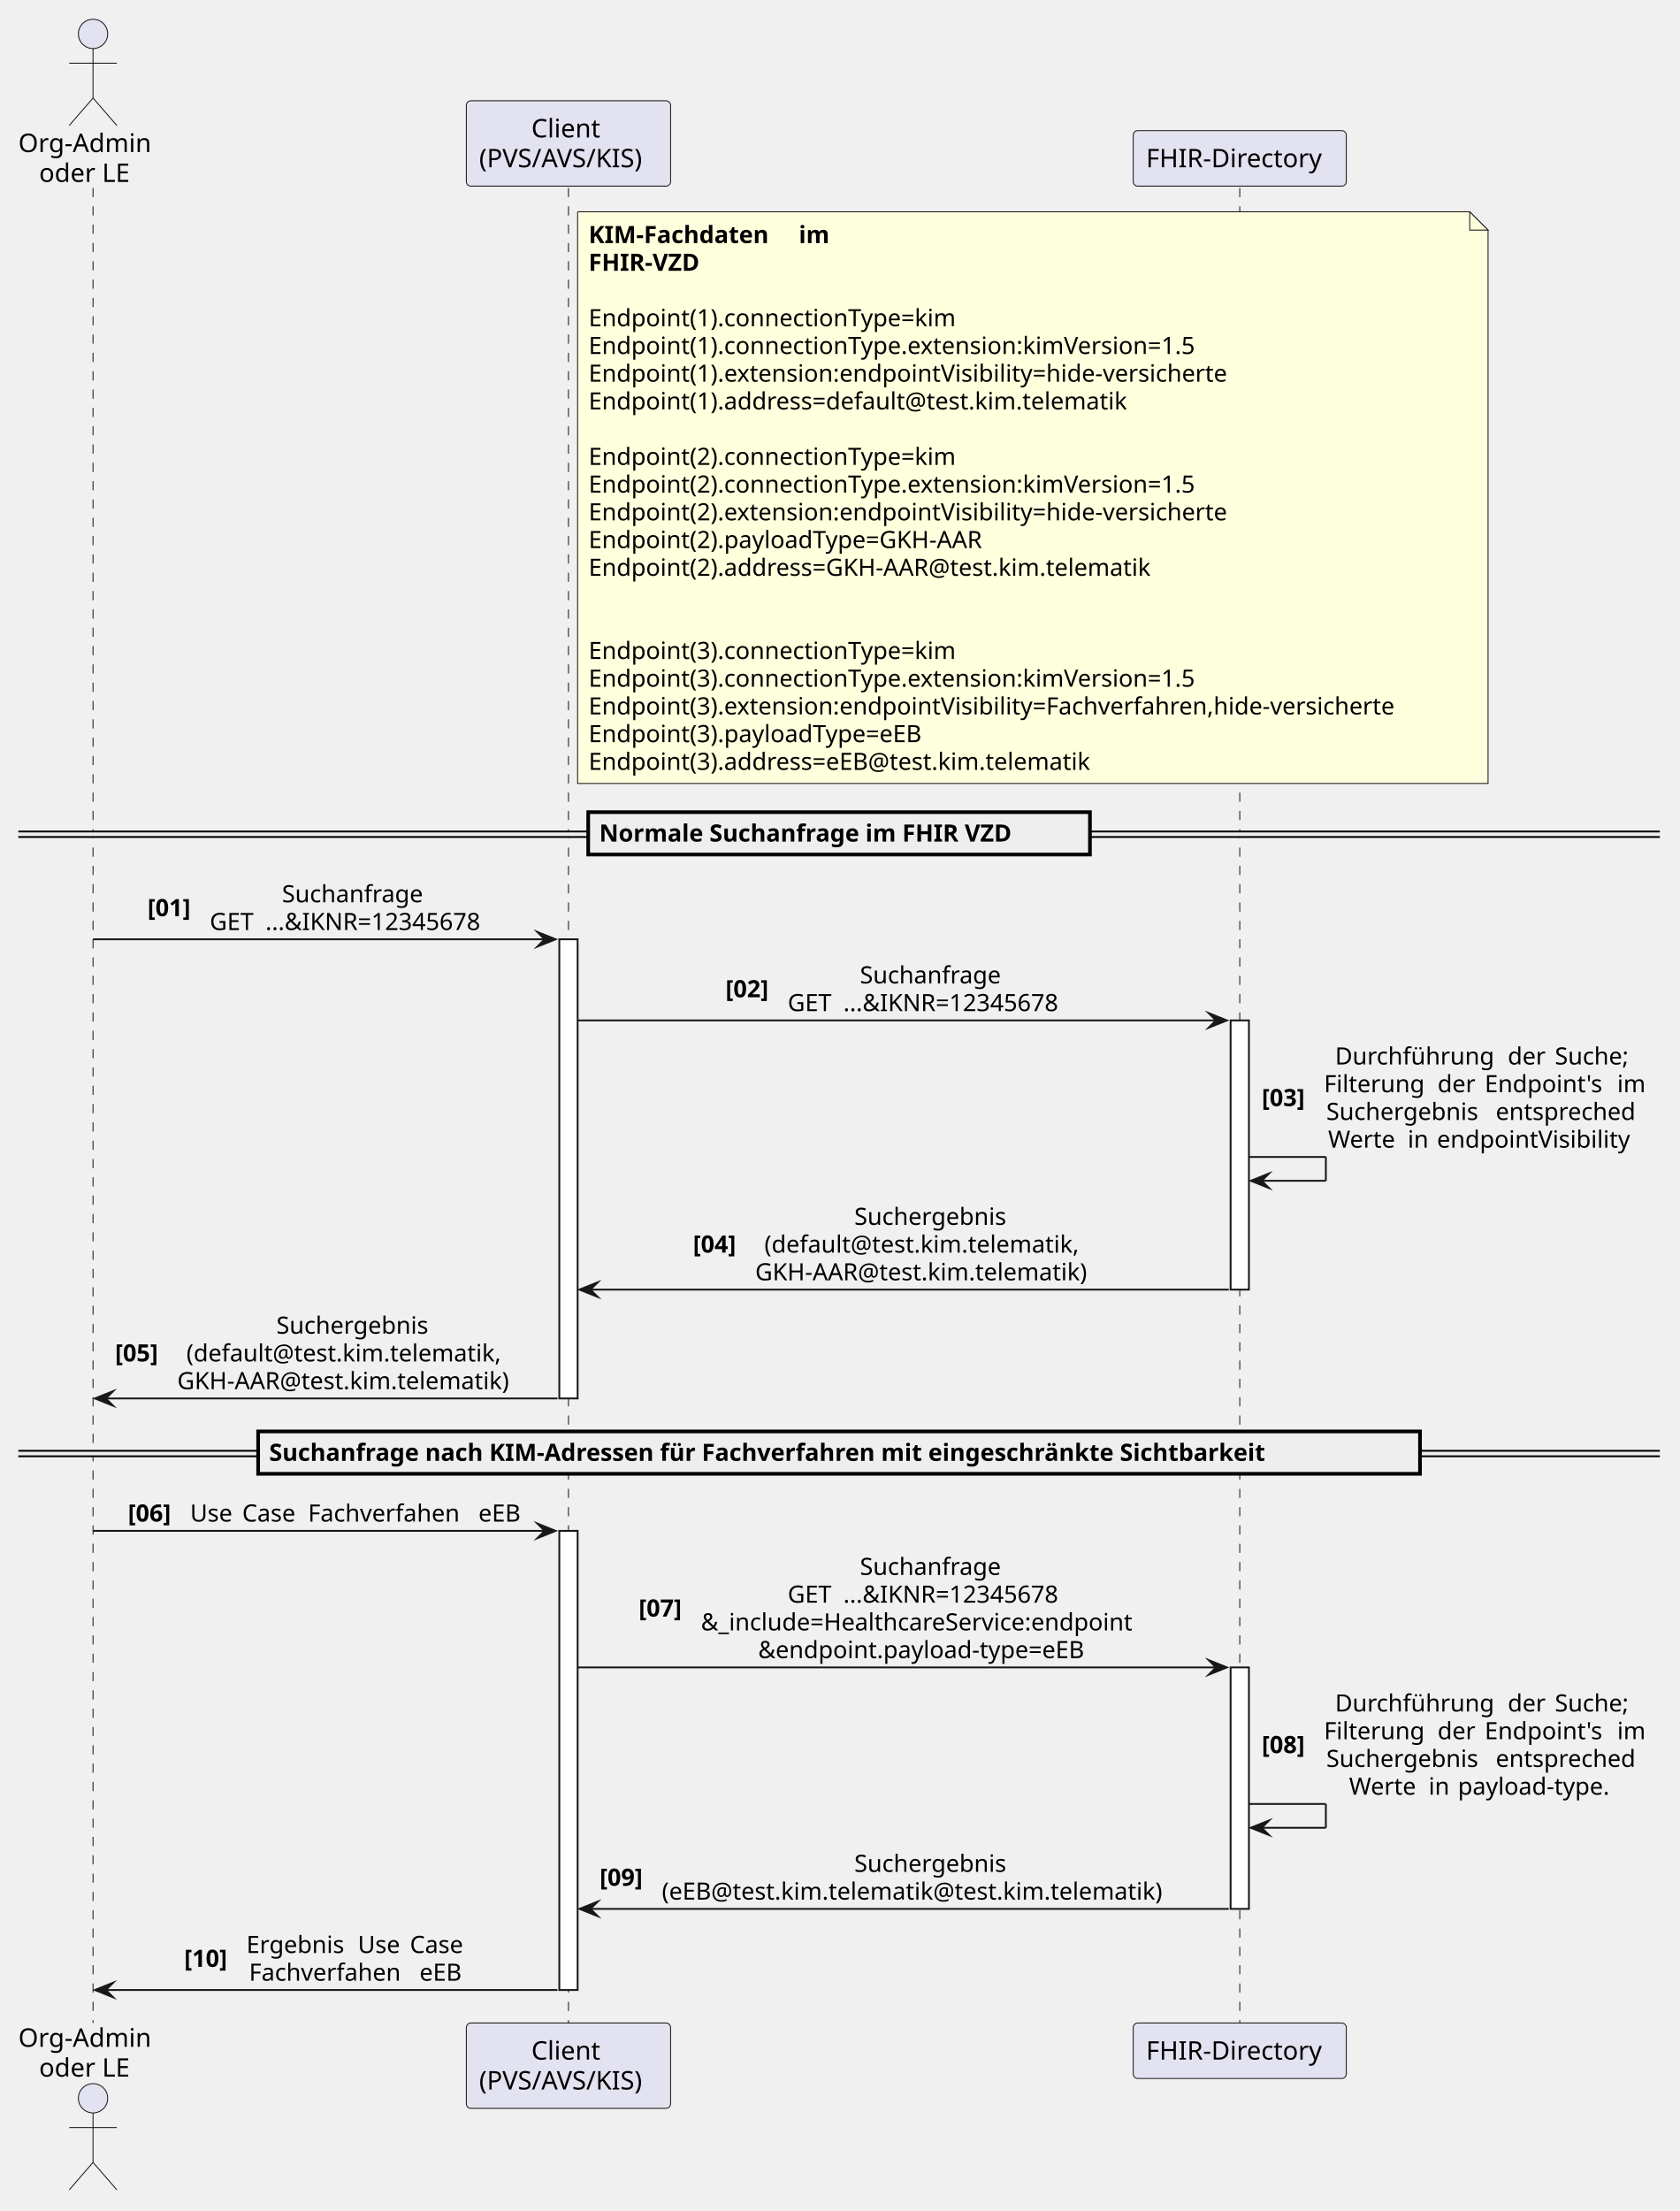
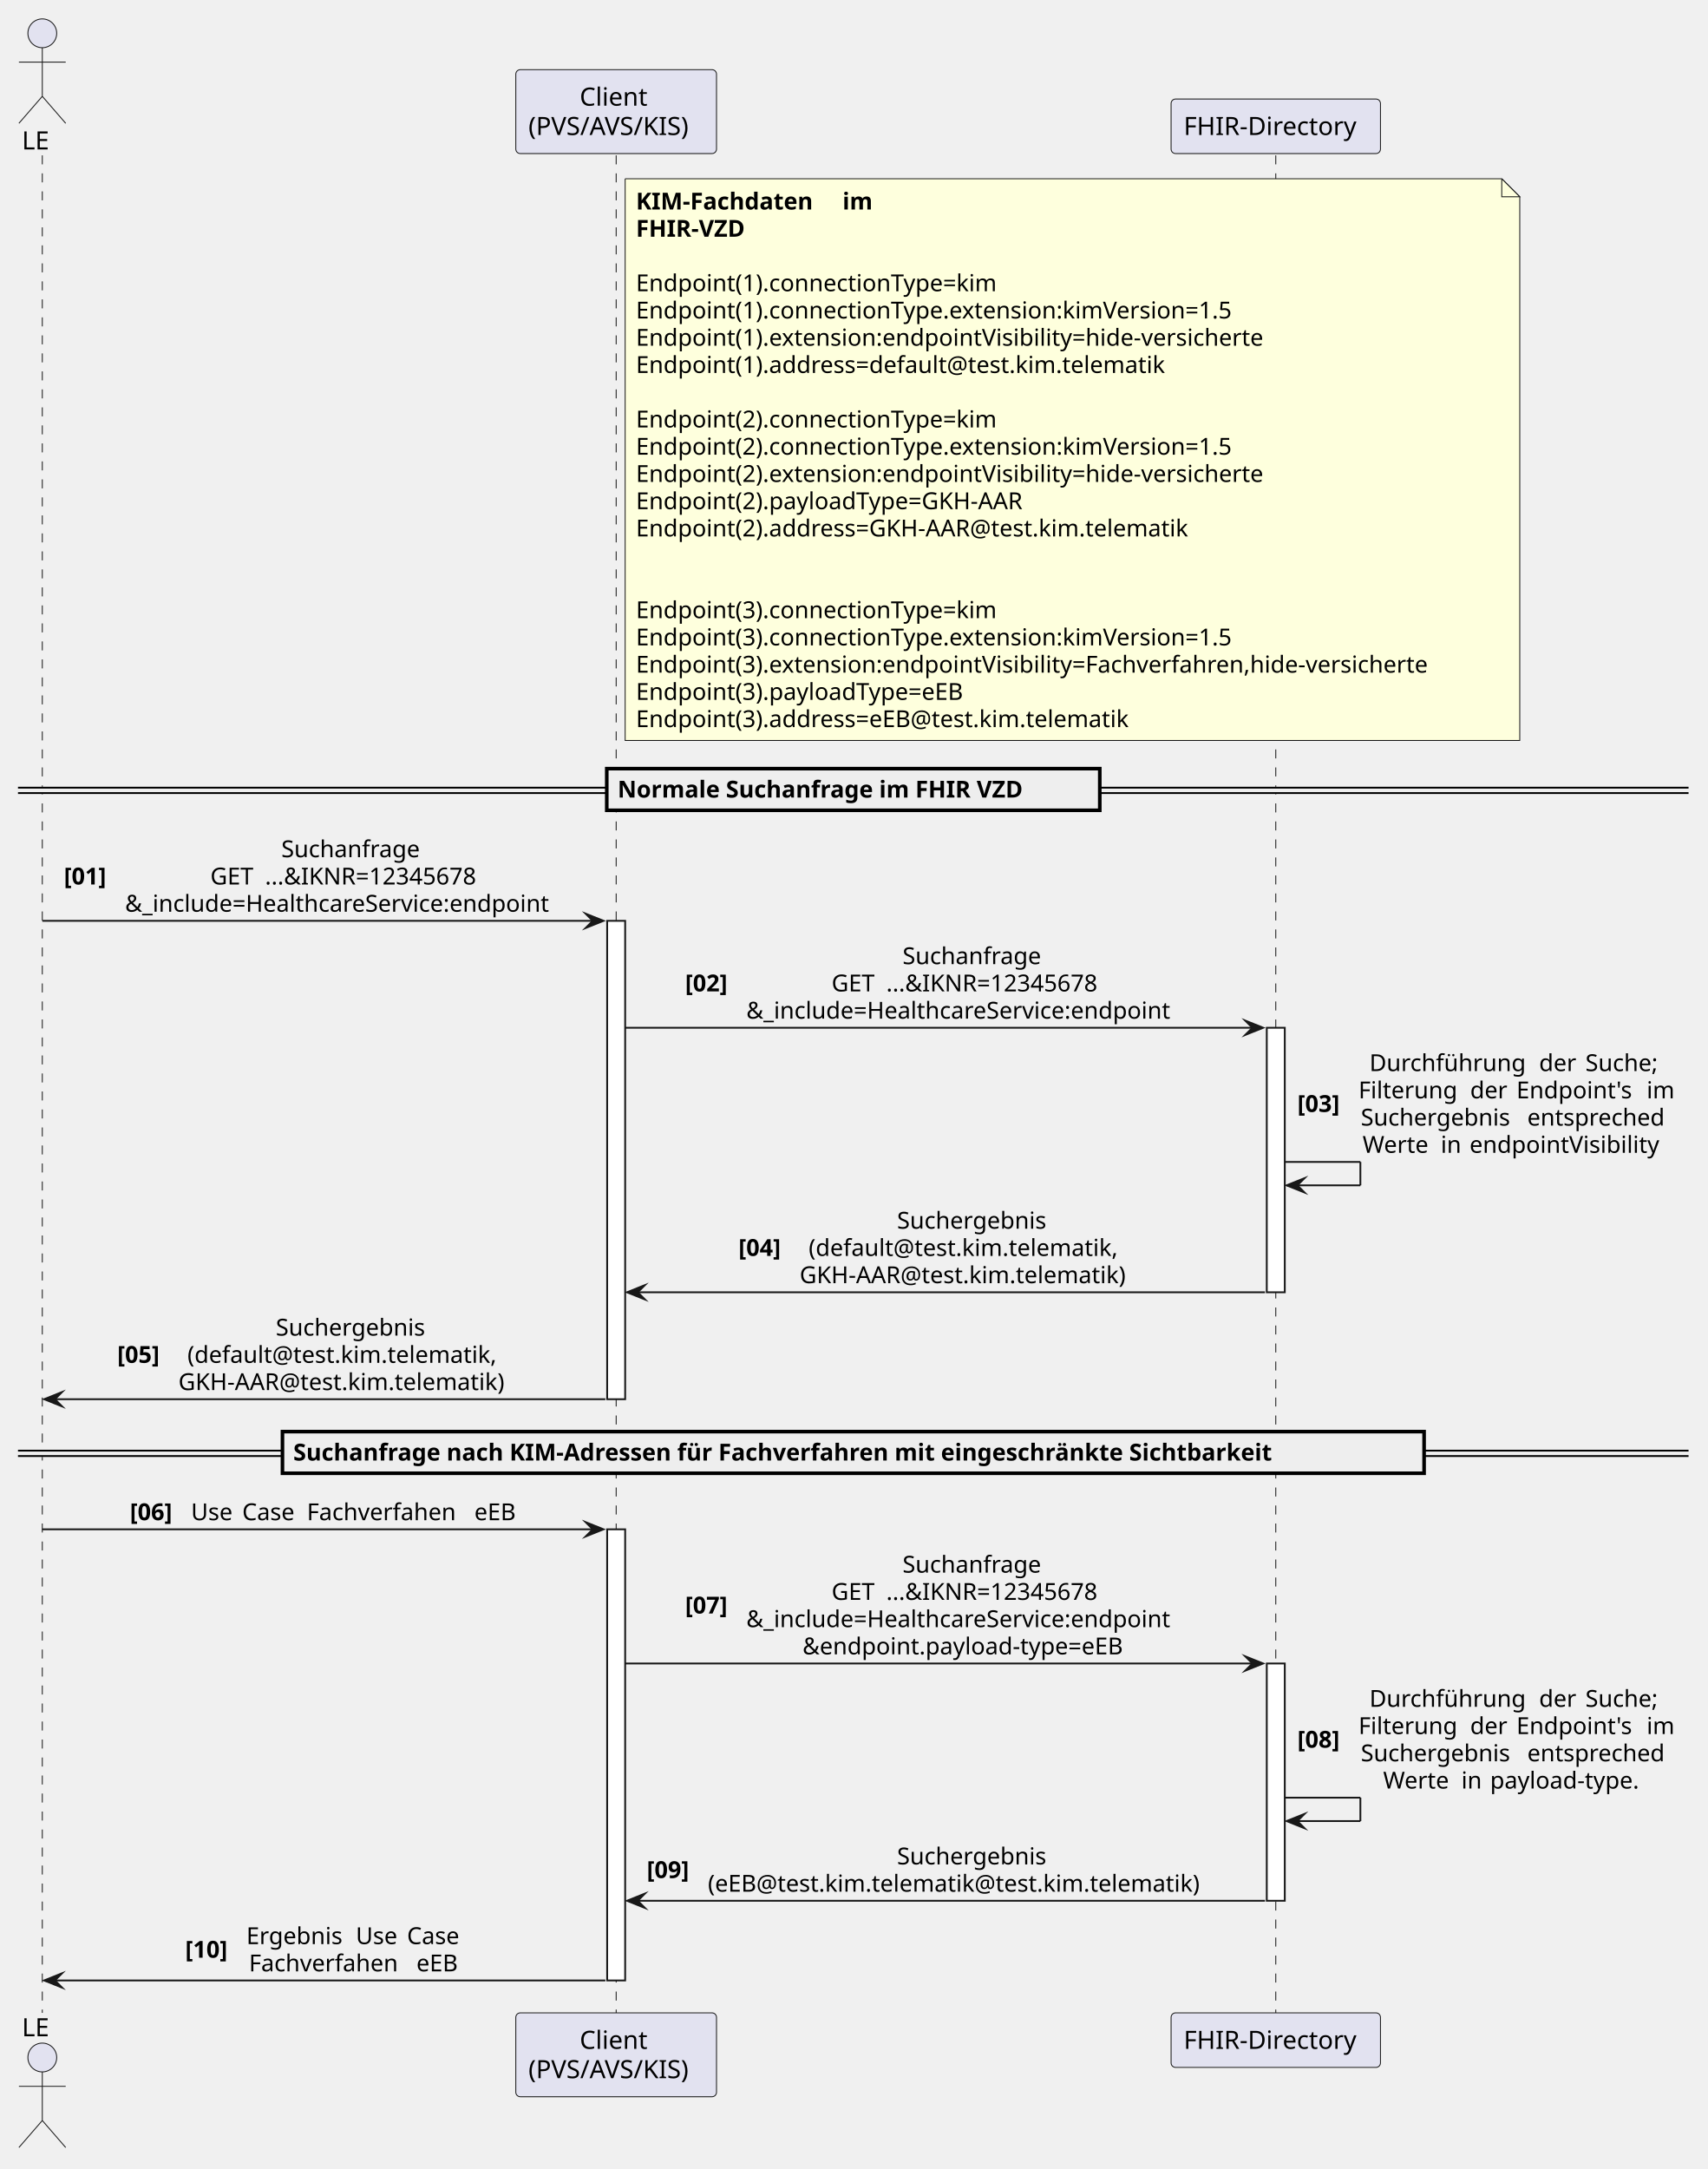
- <svg xmlns="http://www.w3.org/2000/svg" version="1.1" data-diagram-type="SEQUENCE" style="width:955px;height:1257px;background:#FFFFFF;" width="955.208px" height="1257.292px" viewBox="0 0 955 1257" zoomAndPan="magnify" preserveAspectRatio="none" contentStyleType="text/css">
+ <svg xmlns="http://www.w3.org/2000/svg" version="1.1" data-diagram-type="SEQUENCE" style="width:988px;height:1255px;background:#FFFFFF;" width="988.542px" height="1255.208px" viewBox="0 0 988 1255" zoomAndPan="magnify" preserveAspectRatio="none" contentStyleType="text/css">
  <defs />
  <g font-family="sans-serif" lengthAdjust="spacing">
    <g>
-       <rect x="49.259" y="106.868" width="8.333" height="1043.237" fill="#000" fill-opacity="0" />
-       <line x1="52.905" y1="106.868" x2="52.905" y2="1150.106" style="stroke:#181818;stroke-width:0.521;stroke-dasharray:5.208,5.208;" />
+       <rect x="20.833" y="89.893" width="8.333" height="1074.764" fill="#000" fill-opacity="0" />
+       <line x1="24.479" y1="89.893" x2="24.479" y2="1164.657" style="stroke:#181818;stroke-width:0.521;stroke-dasharray:5.208,5.208;" />
    </g>
    <g>
-       <rect x="319.609" y="106.868" width="8.333" height="1043.237" fill="#000" fill-opacity="0" />
-       <line x1="323.254" y1="106.868" x2="323.254" y2="1150.106" style="stroke:#181818;stroke-width:0.521;stroke-dasharray:5.208,5.208;" />
+       <rect x="352.933" y="89.893" width="8.333" height="1074.764" fill="#000" fill-opacity="0" />
+       <line x1="356.579" y1="89.893" x2="356.579" y2="1164.657" style="stroke:#181818;stroke-width:0.521;stroke-dasharray:5.208,5.208;" />
    </g>
    <g>
-       <rect x="318.046" y="534.009" width="10.417" height="261.035" fill="#FFF" style="stroke:#181818;stroke-width:1.042;" />
+       <rect x="351.371" y="532.796" width="10.417" height="276.799" fill="#FFF" style="stroke:#181818;stroke-width:1.042;" />
    </g>
    <g>
-       <rect x="318.046" y="870.321" width="10.417" height="261.035" fill="#FFF" style="stroke:#181818;stroke-width:1.042;" />
+       <rect x="351.371" y="884.871" width="10.417" height="261.035" fill="#FFF" style="stroke:#181818;stroke-width:1.042;" />
    </g>
    <g>
-       <rect x="701.337" y="106.868" width="8.333" height="1043.237" fill="#000" fill-opacity="0" />
-       <line x1="704.983" y1="106.868" x2="704.983" y2="1150.106" style="stroke:#181818;stroke-width:0.521;stroke-dasharray:5.208,5.208;" />
+       <rect x="734.662" y="89.893" width="8.333" height="1074.764" fill="#000" fill-opacity="0" />
+       <line x1="738.308" y1="89.893" x2="738.308" y2="1164.657" style="stroke:#181818;stroke-width:0.521;stroke-dasharray:5.208,5.208;" />
    </g>
    <g>
-       <rect x="699.775" y="580.119" width="10.417" height="153.052" fill="#FFF" style="stroke:#181818;stroke-width:1.042;" />
+       <rect x="733.099" y="594.67" width="10.417" height="153.052" fill="#FFF" style="stroke:#181818;stroke-width:1.042;" />
    </g>
    <g>
-       <rect x="699.775" y="947.957" width="10.417" height="137.288" fill="#FFF" style="stroke:#181818;stroke-width:1.042;" />
+       <rect x="733.099" y="962.508" width="10.417" height="137.288" fill="#FFF" style="stroke:#181818;stroke-width:1.042;" />
    </g>
-     <text x="10.417" y="86.453" fill="#000" font-size="14.583" textLength="78.727">Org-Admin</text>
-     <text x="22.219" y="103.429" fill="#000" font-size="14.583" textLength="55.122">oder LE</text>
-     <ellipse cx="52.905" cy="19.271" rx="8.333" ry="8.333" fill="#E2E2F0" style="stroke:#181818;stroke-width:0.521;" />
-     <path d="M52.905,27.604 L52.905,55.729 M39.364,35.938 L66.447,35.938 M52.905,55.729 L39.364,71.354 M52.905,55.729 L66.447,71.354" style="stroke:#181818;stroke-width:0.521;" fill="none" />
-     <rect x="265.181" y="57.292" width="116.147" height="48.535" fill="#E2E2F0" style="stroke:#181818;stroke-width:0.521;" rx="2.604" ry="2.604" />
-     <text x="302.145" y="78.12" fill="#000" font-size="14.583" textLength="42.219">Client</text>
-     <text x="272.473" y="95.096" fill="#000" font-size="14.583" textLength="101.564">(PVS/AVS/KIS)</text>
-     <rect x="644.4" y="74.268" width="121.167" height="31.559" fill="#E2E2F0" style="stroke:#181818;stroke-width:0.521;" rx="2.604" ry="2.604" />
-     <text x="651.691" y="95.096" fill="#000" font-size="14.583" textLength="106.584">FHIR-Directory</text>
-     <text x="10.417" y="1163.642" fill="#000" font-size="14.583" textLength="78.727">Org-Admin</text>
-     <text x="22.219" y="1180.618" fill="#000" font-size="14.583" textLength="55.122">oder LE</text>
-     <ellipse cx="52.905" cy="1192.912" rx="8.333" ry="8.333" fill="#E2E2F0" style="stroke:#181818;stroke-width:0.521;" />
-     <path d="M52.905,1201.245 L52.905,1229.37 M39.364,1209.578 L66.447,1209.578 M52.905,1229.37 L39.364,1244.995 M52.905,1229.37 L66.447,1244.995" style="stroke:#181818;stroke-width:0.521;" fill="none" />
-     <rect x="265.181" y="1150.106" width="116.147" height="48.535" fill="#E2E2F0" style="stroke:#181818;stroke-width:0.521;" rx="2.604" ry="2.604" />
-     <text x="302.145" y="1170.934" fill="#000" font-size="14.583" textLength="42.219">Client</text>
-     <text x="272.473" y="1187.91" fill="#000" font-size="14.583" textLength="101.564">(PVS/AVS/KIS)</text>
-     <rect x="644.4" y="1150.106" width="121.167" height="31.559" fill="#E2E2F0" style="stroke:#181818;stroke-width:0.521;" rx="2.604" ry="2.604" />
-     <text x="651.691" y="1170.934" fill="#000" font-size="14.583" textLength="106.584">FHIR-Directory</text>
-     <path d="M328.463,120.41 L328.463,445.41 L846.171,445.41 L846.171,130.827 L835.754,120.41 L328.463,120.41" style="stroke:#181818;stroke-width:0.521;" fill="#FEFFDD" />
-     <path d="M835.754,120.41 L835.754,130.827 L846.171,130.827 L835.754,120.41" style="stroke:#181818;stroke-width:0.521;" fill="#FEFFDD" />
-     <text x="334.713" y="138.188" fill="#000" font-size="13.542" textLength="114.813" font-weight="700">KIM-Fachdaten</text>
-     <text x="449.526" y="138.188" fill="#000" font-size="13.542" font-weight="700"> </text>
-     <text x="454.24" y="138.188" fill="#000" font-size="13.542" textLength="18.752" font-weight="700">im</text>
-     <text x="334.713" y="153.952" fill="#000" font-size="13.542" textLength="73.21" font-weight="700">FHIR-VZD</text>
-     <text x="334.713" y="169.715" fill="#000" font-size="13.542"> </text>
-     <text x="334.713" y="185.478" fill="#000" font-size="13.542" textLength="227.722">Endpoint(1).connectionType=kim</text>
-     <text x="334.713" y="201.242" fill="#000" font-size="13.542" textLength="375.226">Endpoint(1).connectionType.extension:kimVersion=1.5</text>
-     <text x="334.713" y="217.005" fill="#000" font-size="13.542" textLength="393.469">Endpoint(1).extension:endpointVisibility=hide-versicherte</text>
-     <text x="334.713" y="232.768" fill="#000" font-size="13.542" textLength="333.338">Endpoint(1).address=default@test.kim.telematik</text>
-     <text x="334.713" y="248.532" fill="#000" font-size="13.542"> </text>
-     <text x="334.713" y="264.295" fill="#000" font-size="13.542" textLength="227.722">Endpoint(2).connectionType=kim</text>
-     <text x="334.713" y="280.058" fill="#000" font-size="13.542" textLength="375.226">Endpoint(2).connectionType.extension:kimVersion=1.5</text>
-     <text x="334.713" y="295.822" fill="#000" font-size="13.542" textLength="393.469">Endpoint(2).extension:endpointVisibility=hide-versicherte</text>
-     <text x="334.713" y="311.585" fill="#000" font-size="13.542" textLength="244.543">Endpoint(2).payloadType=GKH-AAR</text>
-     <text x="334.713" y="327.348" fill="#000" font-size="13.542" textLength="348.07">Endpoint(2).address=GKH-AAR@test.kim.telematik</text>
-     <text x="334.713" y="343.112" fill="#000" font-size="13.542"> </text>
-     <text x="334.713" y="358.875" fill="#000" font-size="13.542"> </text>
-     <text x="334.713" y="374.638" fill="#000" font-size="13.542" textLength="227.722">Endpoint(3).connectionType=kim</text>
-     <text x="334.713" y="390.402" fill="#000" font-size="13.542" textLength="375.226">Endpoint(3).connectionType.extension:kimVersion=1.5</text>
-     <text x="334.713" y="406.165" fill="#000" font-size="13.542" textLength="495.93">Endpoint(3).extension:endpointVisibility=Fachverfahren,hide-versicherte</text>
-     <text x="334.713" y="421.928" fill="#000" font-size="13.542" textLength="208.342">Endpoint(3).payloadType=eEB</text>
-     <text x="334.713" y="437.692" fill="#000" font-size="13.542" textLength="311.868">Endpoint(3).address=eEB@test.kim.telematik</text>
-     <rect x="10.417" y="472.725" width="933.439" height="3.125" fill="#EEE" style="stroke:#EEE;stroke-width:1.042;" />
-     <line x1="10.417" y1="472.725" x2="943.856" y2="472.725" style="stroke:#000;stroke-width:1.042;" />
-     <line x1="10.417" y1="475.85" x2="943.856" y2="475.85" style="stroke:#000;stroke-width:1.042;" />
-     <rect x="334.481" y="461.719" width="285.311" height="24.097" fill="#EEE" style="stroke:#000;stroke-width:2.083;" />
-     <text x="340.731" y="478.455" fill="#000" font-size="13.542" textLength="266.013" font-weight="700">Normale Suchanfrage im FHIR VZD</text>
-     <polygon points="305.546,529.842,315.963,534.009,305.546,538.175,309.713,534.009" fill="#181818" style="stroke:#181818;stroke-width:1.042;stroke-linejoin:miter;stroke-miterlimit:10;" />
-     <line x1="52.905" y1="534.009" x2="311.796" y2="534.009" style="stroke:#181818;stroke-width:1.042;" />
-     <text x="83.89" y="520.85" fill="#000" font-size="13.542" textLength="31.223" font-weight="700">[01]</text>
-     <text x="160.347" y="512.968" fill="#000" font-size="13.542" textLength="85.647">Suchanfrage</text>
-     <text x="119.279" y="528.732" fill="#000" font-size="13.542" textLength="27.321">GET</text>
-     <text x="146.6" y="528.732" fill="#000" font-size="13.542"> </text>
-     <text x="150.905" y="528.732" fill="#000" font-size="13.542" textLength="136.157">...&amp;IKNR=12345678</text>
-     <polygon points="687.275,575.952,697.691,580.119,687.275,584.285,691.441,580.119" fill="#181818" style="stroke:#181818;stroke-width:1.042;stroke-linejoin:miter;stroke-miterlimit:10;" />
-     <line x1="328.463" y1="580.119" x2="693.525" y2="580.119" style="stroke:#181818;stroke-width:1.042;" />
-     <text x="412.533" y="566.96" fill="#000" font-size="13.542" textLength="31.223" font-weight="700">[02]</text>
-     <text x="488.99" y="559.078" fill="#000" font-size="13.542" textLength="85.647">Suchanfrage</text>
-     <text x="447.922" y="574.842" fill="#000" font-size="13.542" textLength="27.321">GET</text>
-     <text x="475.243" y="574.842" fill="#000" font-size="13.542"> </text>
-     <text x="479.548" y="574.842" fill="#000" font-size="13.542" textLength="136.157">...&amp;IKNR=12345678</text>
-     <line x1="710.191" y1="657.756" x2="753.941" y2="657.756" style="stroke:#181818;stroke-width:1.042;" />
-     <line x1="753.941" y1="657.756" x2="753.941" y2="671.297" style="stroke:#181818;stroke-width:1.042;" />
-     <line x1="711.233" y1="671.297" x2="753.941" y2="671.297" style="stroke:#181818;stroke-width:1.042;" />
-     <polygon points="721.65,667.131,711.233,671.297,721.65,675.464,717.483,671.297" fill="#181818" style="stroke:#181818;stroke-width:1.042;stroke-linejoin:miter;stroke-miterlimit:10;" />
-     <text x="717.483" y="628.834" fill="#000" font-size="13.542" textLength="31.223" font-weight="700">[03]</text>
-     <text x="759.184" y="605.188" fill="#000" font-size="13.542" textLength="93.866">Durchführung</text>
-     <text x="853.049" y="605.188" fill="#000" font-size="13.542"> </text>
-     <text x="857.354" y="605.188" fill="#000" font-size="13.542" textLength="22.495">der</text>
-     <text x="879.848" y="605.188" fill="#000" font-size="13.542"> </text>
-     <text x="884.153" y="605.188" fill="#000" font-size="13.542" textLength="46.1">Suche;</text>
-     <text x="752.872" y="620.952" fill="#000" font-size="13.542" textLength="60.283">Filterung</text>
-     <text x="813.155" y="620.952" fill="#000" font-size="13.542"> </text>
-     <text x="817.46" y="620.952" fill="#000" font-size="13.542" textLength="22.495">der</text>
-     <text x="839.954" y="620.952" fill="#000" font-size="13.542"> </text>
-     <text x="844.259" y="620.952" fill="#000" font-size="13.542" textLength="71.047">Endpoint's</text>
-     <text x="915.306" y="620.952" fill="#000" font-size="13.542"> </text>
-     <text x="919.611" y="620.952" fill="#000" font-size="13.542" textLength="16.954">im</text>
-     <text x="754.188" y="636.715" fill="#000" font-size="13.542" textLength="92.028">Suchergebnis</text>
-     <text x="846.216" y="636.715" fill="#000" font-size="13.542"> </text>
-     <text x="850.52" y="636.715" fill="#000" font-size="13.542" textLength="84.728">entspreched</text>
-     <text x="755.229" y="652.479" fill="#000" font-size="13.542" textLength="40.929">Werte</text>
-     <text x="796.159" y="652.479" fill="#000" font-size="13.542"> </text>
-     <text x="800.463" y="652.479" fill="#000" font-size="13.542" textLength="12.345">in</text>
-     <text x="812.808" y="652.479" fill="#000" font-size="13.542"> </text>
-     <text x="817.112" y="652.479" fill="#000" font-size="13.542" textLength="117.094">endpointVisibility</text>
-     <polygon points="339.921,729.004,329.504,733.171,339.921,737.337,335.754,733.171" fill="#181818" style="stroke:#181818;stroke-width:1.042;stroke-linejoin:miter;stroke-miterlimit:10;" />
-     <line x1="333.671" y1="733.171" x2="698.733" y2="733.171" style="stroke:#181818;stroke-width:1.042;" />
-     <text x="394.048" y="712.13" fill="#000" font-size="13.542" textLength="31.223" font-weight="700">[04]</text>
-     <text x="485.799" y="696.367" fill="#000" font-size="13.542" textLength="92.028">Suchergebnis</text>
-     <text x="434.651" y="712.13" fill="#000" font-size="13.542" textLength="194.324">(default@test.kim.telematik,</text>
-     <text x="429.438" y="727.894" fill="#000" font-size="13.542" textLength="204.752">GKH-AAR@test.kim.telematik)</text>
-     <polygon points="64.364,790.877,53.947,795.044,64.364,799.211,60.197,795.044" fill="#181818" style="stroke:#181818;stroke-width:1.042;stroke-linejoin:miter;stroke-miterlimit:10;" />
-     <line x1="58.114" y1="795.044" x2="317.004" y2="795.044" style="stroke:#181818;stroke-width:1.042;" />
-     <text x="65.405" y="774.004" fill="#000" font-size="13.542" textLength="31.223" font-weight="700">[05]</text>
-     <text x="157.156" y="758.24" fill="#000" font-size="13.542" textLength="92.028">Suchergebnis</text>
-     <text x="106.008" y="774.004" fill="#000" font-size="13.542" textLength="194.324">(default@test.kim.telematik,</text>
-     <text x="100.794" y="789.767" fill="#000" font-size="13.542" textLength="204.752">GKH-AAR@test.kim.telematik)</text>
-     <rect x="10.417" y="824.801" width="933.439" height="3.125" fill="#EEE" style="stroke:#EEE;stroke-width:1.042;" />
-     <line x1="10.417" y1="824.801" x2="943.856" y2="824.801" style="stroke:#000;stroke-width:1.042;" />
-     <line x1="10.417" y1="827.926" x2="943.856" y2="827.926" style="stroke:#000;stroke-width:1.042;" />
-     <rect x="146.798" y="813.794" width="660.676" height="24.097" fill="#EEE" style="stroke:#000;stroke-width:2.083;" />
-     <text x="153.048" y="830.53" fill="#000" font-size="13.542" textLength="641.378" font-weight="700">Suchanfrage nach KIM-Adressen für Fachverfahren mit eingeschränkte Sichtbarkeit</text>
-     <polygon points="305.546,866.154,315.963,870.321,305.546,874.487,309.713,870.321" fill="#181818" style="stroke:#181818;stroke-width:1.042;stroke-linejoin:miter;stroke-miterlimit:10;" />
-     <line x1="52.905" y1="870.321" x2="311.796" y2="870.321" style="stroke:#181818;stroke-width:1.042;" />
-     <text x="72.722" y="865.044" fill="#000" font-size="13.542" textLength="31.223" font-weight="700">[06]</text>
-     <text x="108.111" y="865.044" fill="#000" font-size="13.542" textLength="25.298">Use</text>
-     <text x="133.409" y="865.044" fill="#000" font-size="13.542"> </text>
-     <text x="137.713" y="865.044" fill="#000" font-size="13.542" textLength="33.14">Case</text>
-     <text x="170.853" y="865.044" fill="#000" font-size="13.542"> </text>
-     <text x="175.158" y="865.044" fill="#000" font-size="13.542" textLength="92.59">Fachverfahen</text>
-     <text x="267.748" y="865.044" fill="#000" font-size="13.542"> </text>
-     <text x="272.052" y="865.044" fill="#000" font-size="13.542" textLength="26.177">eEB</text>
-     <polygon points="687.275,943.791,697.691,947.957,687.275,952.124,691.441,947.957" fill="#181818" style="stroke:#181818;stroke-width:1.042;stroke-linejoin:miter;stroke-miterlimit:10;" />
-     <line x1="328.463" y1="947.957" x2="693.525" y2="947.957" style="stroke:#181818;stroke-width:1.042;" />
-     <text x="363.173" y="919.035" fill="#000" font-size="13.542" textLength="31.223" font-weight="700">[07]</text>
-     <text x="488.99" y="895.39" fill="#000" font-size="13.542" textLength="85.647">Suchanfrage</text>
-     <text x="447.922" y="911.154" fill="#000" font-size="13.542" textLength="27.321">GET</text>
-     <text x="475.243" y="911.154" fill="#000" font-size="13.542"> </text>
-     <text x="479.548" y="911.154" fill="#000" font-size="13.542" textLength="136.157">...&amp;IKNR=12345678</text>
-     <text x="398.562" y="926.917" fill="#000" font-size="13.542" textLength="266.502">&amp;_include=HealthcareService:endpoint</text>
-     <text x="431.104" y="942.68" fill="#000" font-size="13.542" textLength="201.419">&amp;endpoint.payload-type=eEB</text>
-     <line x1="710.191" y1="1025.594" x2="753.941" y2="1025.594" style="stroke:#181818;stroke-width:1.042;" />
-     <line x1="753.941" y1="1025.594" x2="753.941" y2="1039.136" style="stroke:#181818;stroke-width:1.042;" />
-     <line x1="711.233" y1="1039.136" x2="753.941" y2="1039.136" style="stroke:#181818;stroke-width:1.042;" />
-     <polygon points="721.65,1034.969,711.233,1039.136,721.65,1043.302,717.483,1039.136" fill="#181818" style="stroke:#181818;stroke-width:1.042;stroke-linejoin:miter;stroke-miterlimit:10;" />
-     <text x="717.483" y="996.672" fill="#000" font-size="13.542" textLength="31.223" font-weight="700">[08]</text>
-     <text x="759.184" y="973.027" fill="#000" font-size="13.542" textLength="93.866">Durchführung</text>
-     <text x="853.049" y="973.027" fill="#000" font-size="13.542"> </text>
-     <text x="857.354" y="973.027" fill="#000" font-size="13.542" textLength="22.495">der</text>
-     <text x="879.848" y="973.027" fill="#000" font-size="13.542"> </text>
-     <text x="884.153" y="973.027" fill="#000" font-size="13.542" textLength="46.1">Suche;</text>
-     <text x="752.872" y="988.79" fill="#000" font-size="13.542" textLength="60.283">Filterung</text>
-     <text x="813.155" y="988.79" fill="#000" font-size="13.542"> </text>
-     <text x="817.46" y="988.79" fill="#000" font-size="13.542" textLength="22.495">der</text>
-     <text x="839.954" y="988.79" fill="#000" font-size="13.542"> </text>
-     <text x="844.259" y="988.79" fill="#000" font-size="13.542" textLength="71.047">Endpoint's</text>
-     <text x="915.306" y="988.79" fill="#000" font-size="13.542"> </text>
-     <text x="919.611" y="988.79" fill="#000" font-size="13.542" textLength="16.954">im</text>
-     <text x="754.188" y="1004.554" fill="#000" font-size="13.542" textLength="92.028">Suchergebnis</text>
-     <text x="846.216" y="1004.554" fill="#000" font-size="13.542"> </text>
-     <text x="850.52" y="1004.554" fill="#000" font-size="13.542" textLength="84.728">entspreched</text>
-     <text x="767.131" y="1020.317" fill="#000" font-size="13.542" textLength="40.929">Werte</text>
-     <text x="808.06" y="1020.317" fill="#000" font-size="13.542"> </text>
-     <text x="812.365" y="1020.317" fill="#000" font-size="13.542" textLength="12.345">in</text>
-     <text x="824.71" y="1020.317" fill="#000" font-size="13.542"> </text>
-     <text x="829.014" y="1020.317" fill="#000" font-size="13.542" textLength="93.291">payload-type.</text>
-     <polygon points="339.921,1081.079,329.504,1085.246,339.921,1089.412,335.754,1085.246" fill="#181818" style="stroke:#181818;stroke-width:1.042;stroke-linejoin:miter;stroke-miterlimit:10;" />
-     <line x1="333.671" y1="1085.246" x2="698.733" y2="1085.246" style="stroke:#181818;stroke-width:1.042;" />
-     <text x="340.963" y="1072.087" fill="#000" font-size="13.542" textLength="31.223" font-weight="700">[09]</text>
-     <text x="485.799" y="1064.205" fill="#000" font-size="13.542" textLength="92.028">Suchergebnis</text>
-     <text x="376.352" y="1079.969" fill="#000" font-size="13.542" textLength="310.923">(eEB@test.kim.telematik@test.kim.telematik)</text>
-     <polygon points="64.364,1127.189,53.947,1131.356,64.364,1135.522,60.197,1131.356" fill="#181818" style="stroke:#181818;stroke-width:1.042;stroke-linejoin:miter;stroke-miterlimit:10;" />
-     <line x1="58.114" y1="1131.356" x2="317.004" y2="1131.356" style="stroke:#181818;stroke-width:1.042;" />
-     <text x="104.734" y="1118.197" fill="#000" font-size="13.542" textLength="31.223" font-weight="700">[10]</text>
-     <text x="140.123" y="1110.315" fill="#000" font-size="13.542" textLength="59.046">Ergebnis</text>
-     <text x="199.17" y="1110.315" fill="#000" font-size="13.542"> </text>
-     <text x="203.474" y="1110.315" fill="#000" font-size="13.542" textLength="25.298">Use</text>
-     <text x="228.772" y="1110.315" fill="#000" font-size="13.542"> </text>
-     <text x="233.077" y="1110.315" fill="#000" font-size="13.542" textLength="33.14">Case</text>
-     <text x="141.634" y="1126.079" fill="#000" font-size="13.542" textLength="92.59">Fachverfahen</text>
-     <text x="234.224" y="1126.079" fill="#000" font-size="13.542"> </text>
-     <text x="238.529" y="1126.079" fill="#000" font-size="13.542" textLength="26.177">eEB</text>
+     <text x="12.685" y="86.453" fill="#000" font-size="14.583" textLength="17.339">LE</text>
+     <ellipse cx="24.479" cy="19.271" rx="8.333" ry="8.333" fill="#E2E2F0" style="stroke:#181818;stroke-width:0.521;" />
+     <path d="M24.479,27.604 L24.479,55.729 M10.938,35.938 L38.021,35.938 M24.479,55.729 L10.938,71.354 M24.479,55.729 L38.021,71.354" style="stroke:#181818;stroke-width:0.521;" fill="none" />
+     <rect x="298.506" y="40.316" width="116.147" height="48.535" fill="#E2E2F0" style="stroke:#181818;stroke-width:0.521;" rx="2.604" ry="2.604" />
+     <text x="335.47" y="61.144" fill="#000" font-size="14.583" textLength="42.219">Client</text>
+     <text x="305.797" y="78.12" fill="#000" font-size="14.583" textLength="101.564">(PVS/AVS/KIS)</text>
+     <rect x="677.724" y="57.292" width="121.167" height="31.559" fill="#E2E2F0" style="stroke:#181818;stroke-width:0.521;" rx="2.604" ry="2.604" />
+     <text x="685.016" y="78.12" fill="#000" font-size="14.583" textLength="106.584">FHIR-Directory</text>
+     <text x="12.685" y="1178.193" fill="#000" font-size="14.583" textLength="17.339">LE</text>
+     <ellipse cx="24.479" cy="1190.487" rx="8.333" ry="8.333" fill="#E2E2F0" style="stroke:#181818;stroke-width:0.521;" />
+     <path d="M24.479,1198.82 L24.479,1226.945 M10.938,1207.153 L38.021,1207.153 M24.479,1226.945 L10.938,1242.57 M24.479,1226.945 L38.021,1242.57" style="stroke:#181818;stroke-width:0.521;" fill="none" />
+     <rect x="298.506" y="1164.657" width="116.147" height="48.535" fill="#E2E2F0" style="stroke:#181818;stroke-width:0.521;" rx="2.604" ry="2.604" />
+     <text x="335.47" y="1185.485" fill="#000" font-size="14.583" textLength="42.219">Client</text>
+     <text x="305.797" y="1202.461" fill="#000" font-size="14.583" textLength="101.564">(PVS/AVS/KIS)</text>
+     <rect x="677.724" y="1164.657" width="121.167" height="31.559" fill="#E2E2F0" style="stroke:#181818;stroke-width:0.521;" rx="2.604" ry="2.604" />
+     <text x="685.016" y="1185.485" fill="#000" font-size="14.583" textLength="106.584">FHIR-Directory</text>
+     <path d="M361.787,103.434 L361.787,428.434 L879.496,428.434 L879.496,113.851 L869.079,103.434 L361.787,103.434" style="stroke:#181818;stroke-width:0.521;" fill="#FEFFDD" />
+     <path d="M869.079,103.434 L869.079,113.851 L879.496,113.851 L869.079,103.434" style="stroke:#181818;stroke-width:0.521;" fill="#FEFFDD" />
+     <text x="368.037" y="121.212" fill="#000" font-size="13.542" textLength="114.813" font-weight="700">KIM-Fachdaten</text>
+     <text x="482.851" y="121.212" fill="#000" font-size="13.542" font-weight="700"> </text>
+     <text x="487.565" y="121.212" fill="#000" font-size="13.542" textLength="18.752" font-weight="700">im</text>
+     <text x="368.037" y="136.976" fill="#000" font-size="13.542" textLength="73.21" font-weight="700">FHIR-VZD</text>
+     <text x="368.037" y="152.739" fill="#000" font-size="13.542"> </text>
+     <text x="368.037" y="168.502" fill="#000" font-size="13.542" textLength="227.722">Endpoint(1).connectionType=kim</text>
+     <text x="368.037" y="184.266" fill="#000" font-size="13.542" textLength="375.226">Endpoint(1).connectionType.extension:kimVersion=1.5</text>
+     <text x="368.037" y="200.029" fill="#000" font-size="13.542" textLength="393.469">Endpoint(1).extension:endpointVisibility=hide-versicherte</text>
+     <text x="368.037" y="215.792" fill="#000" font-size="13.542" textLength="333.338">Endpoint(1).address=default@test.kim.telematik</text>
+     <text x="368.037" y="231.556" fill="#000" font-size="13.542"> </text>
+     <text x="368.037" y="247.319" fill="#000" font-size="13.542" textLength="227.722">Endpoint(2).connectionType=kim</text>
+     <text x="368.037" y="263.082" fill="#000" font-size="13.542" textLength="375.226">Endpoint(2).connectionType.extension:kimVersion=1.5</text>
+     <text x="368.037" y="278.846" fill="#000" font-size="13.542" textLength="393.469">Endpoint(2).extension:endpointVisibility=hide-versicherte</text>
+     <text x="368.037" y="294.609" fill="#000" font-size="13.542" textLength="244.543">Endpoint(2).payloadType=GKH-AAR</text>
+     <text x="368.037" y="310.372" fill="#000" font-size="13.542" textLength="348.07">Endpoint(2).address=GKH-AAR@test.kim.telematik</text>
+     <text x="368.037" y="326.136" fill="#000" font-size="13.542"> </text>
+     <text x="368.037" y="341.899" fill="#000" font-size="13.542"> </text>
+     <text x="368.037" y="357.662" fill="#000" font-size="13.542" textLength="227.722">Endpoint(3).connectionType=kim</text>
+     <text x="368.037" y="373.426" fill="#000" font-size="13.542" textLength="375.226">Endpoint(3).connectionType.extension:kimVersion=1.5</text>
+     <text x="368.037" y="389.189" fill="#000" font-size="13.542" textLength="495.93">Endpoint(3).extension:endpointVisibility=Fachverfahren,hide-versicherte</text>
+     <text x="368.037" y="404.952" fill="#000" font-size="13.542" textLength="208.342">Endpoint(3).payloadType=eEB</text>
+     <text x="368.037" y="420.716" fill="#000" font-size="13.542" textLength="311.868">Endpoint(3).address=eEB@test.kim.telematik</text>
+     <rect x="10.417" y="455.75" width="966.764" height="3.125" fill="#EEE" style="stroke:#EEE;stroke-width:1.042;" />
+     <line x1="10.417" y1="455.75" x2="977.18" y2="455.75" style="stroke:#000;stroke-width:1.042;" />
+     <line x1="10.417" y1="458.875" x2="977.18" y2="458.875" style="stroke:#000;stroke-width:1.042;" />
+     <rect x="351.143" y="444.743" width="285.311" height="24.097" fill="#EEE" style="stroke:#000;stroke-width:2.083;" />
+     <text x="357.393" y="461.479" fill="#000" font-size="13.542" textLength="266.013" font-weight="700">Normale Suchanfrage im FHIR VZD</text>
+     <polygon points="338.871,528.63,349.287,532.796,338.871,536.963,343.037,532.796" fill="#181818" style="stroke:#181818;stroke-width:1.042;stroke-linejoin:miter;stroke-miterlimit:10;" />
+     <line x1="24.479" y1="532.796" x2="345.121" y2="532.796" style="stroke:#181818;stroke-width:1.042;" />
+     <text x="36.979" y="511.756" fill="#000" font-size="13.542" textLength="31.223" font-weight="700">[01]</text>
+     <text x="162.796" y="495.993" fill="#000" font-size="13.542" textLength="85.647">Suchanfrage</text>
+     <text x="121.728" y="511.756" fill="#000" font-size="13.542" textLength="27.321">GET</text>
+     <text x="149.049" y="511.756" fill="#000" font-size="13.542"> </text>
+     <text x="153.354" y="511.756" fill="#000" font-size="13.542" textLength="136.157">...&amp;IKNR=12345678</text>
+     <text x="72.368" y="527.519" fill="#000" font-size="13.542" textLength="266.502">&amp;_include=HealthcareService:endpoint</text>
+     <polygon points="720.599,590.503,731.016,594.67,720.599,598.836,724.766,594.67" fill="#181818" style="stroke:#181818;stroke-width:1.042;stroke-linejoin:miter;stroke-miterlimit:10;" />
+     <line x1="361.787" y1="594.67" x2="726.849" y2="594.67" style="stroke:#181818;stroke-width:1.042;" />
+     <text x="396.498" y="573.629" fill="#000" font-size="13.542" textLength="31.223" font-weight="700">[02]</text>
+     <text x="522.314" y="557.866" fill="#000" font-size="13.542" textLength="85.647">Suchanfrage</text>
+     <text x="481.246" y="573.629" fill="#000" font-size="13.542" textLength="27.321">GET</text>
+     <text x="508.568" y="573.629" fill="#000" font-size="13.542"> </text>
+     <text x="512.872" y="573.629" fill="#000" font-size="13.542" textLength="136.157">...&amp;IKNR=12345678</text>
+     <text x="431.887" y="589.393" fill="#000" font-size="13.542" textLength="266.502">&amp;_include=HealthcareService:endpoint</text>
+     <line x1="743.516" y1="672.306" x2="787.266" y2="672.306" style="stroke:#181818;stroke-width:1.042;" />
+     <line x1="787.266" y1="672.306" x2="787.266" y2="685.848" style="stroke:#181818;stroke-width:1.042;" />
+     <line x1="744.558" y1="685.848" x2="787.266" y2="685.848" style="stroke:#181818;stroke-width:1.042;" />
+     <polygon points="754.974,681.681,744.558,685.848,754.974,690.015,750.808,685.848" fill="#181818" style="stroke:#181818;stroke-width:1.042;stroke-linejoin:miter;stroke-miterlimit:10;" />
+     <text x="750.808" y="643.384" fill="#000" font-size="13.542" textLength="31.223" font-weight="700">[03]</text>
+     <text x="792.508" y="619.739" fill="#000" font-size="13.542" textLength="93.866">Durchführung</text>
+     <text x="886.374" y="619.739" fill="#000" font-size="13.542"> </text>
+     <text x="890.679" y="619.739" fill="#000" font-size="13.542" textLength="22.495">der</text>
+     <text x="913.173" y="619.739" fill="#000" font-size="13.542"> </text>
+     <text x="917.478" y="619.739" fill="#000" font-size="13.542" textLength="46.1">Suche;</text>
+     <text x="786.197" y="635.503" fill="#000" font-size="13.542" textLength="60.283">Filterung</text>
+     <text x="846.48" y="635.503" fill="#000" font-size="13.542"> </text>
+     <text x="850.784" y="635.503" fill="#000" font-size="13.542" textLength="22.495">der</text>
+     <text x="873.279" y="635.503" fill="#000" font-size="13.542"> </text>
+     <text x="877.583" y="635.503" fill="#000" font-size="13.542" textLength="71.047">Endpoint's</text>
+     <text x="948.631" y="635.503" fill="#000" font-size="13.542"> </text>
+     <text x="952.935" y="635.503" fill="#000" font-size="13.542" textLength="16.954">im</text>
+     <text x="787.513" y="651.266" fill="#000" font-size="13.542" textLength="92.028">Suchergebnis</text>
+     <text x="879.541" y="651.266" fill="#000" font-size="13.542"> </text>
+     <text x="883.845" y="651.266" fill="#000" font-size="13.542" textLength="84.728">entspreched</text>
+     <text x="788.554" y="667.029" fill="#000" font-size="13.542" textLength="40.929">Werte</text>
+     <text x="829.483" y="667.029" fill="#000" font-size="13.542"> </text>
+     <text x="833.788" y="667.029" fill="#000" font-size="13.542" textLength="12.345">in</text>
+     <text x="846.133" y="667.029" fill="#000" font-size="13.542"> </text>
+     <text x="850.437" y="667.029" fill="#000" font-size="13.542" textLength="117.094">endpointVisibility</text>
+     <polygon points="373.246,743.555,362.829,747.721,373.246,751.888,369.079,747.721" fill="#181818" style="stroke:#181818;stroke-width:1.042;stroke-linejoin:miter;stroke-miterlimit:10;" />
+     <line x1="366.996" y1="747.721" x2="732.058" y2="747.721" style="stroke:#181818;stroke-width:1.042;" />
+     <text x="427.373" y="726.681" fill="#000" font-size="13.542" textLength="31.223" font-weight="700">[04]</text>
+     <text x="519.124" y="710.918" fill="#000" font-size="13.542" textLength="92.028">Suchergebnis</text>
+     <text x="467.976" y="726.681" fill="#000" font-size="13.542" textLength="194.324">(default@test.kim.telematik,</text>
+     <text x="462.762" y="742.444" fill="#000" font-size="13.542" textLength="204.752">GKH-AAR@test.kim.telematik)</text>
+     <polygon points="35.938,805.428,25.521,809.595,35.938,813.761,31.771,809.595" fill="#181818" style="stroke:#181818;stroke-width:1.042;stroke-linejoin:miter;stroke-miterlimit:10;" />
+     <line x1="29.688" y1="809.595" x2="350.329" y2="809.595" style="stroke:#181818;stroke-width:1.042;" />
+     <text x="67.855" y="788.554" fill="#000" font-size="13.542" textLength="31.223" font-weight="700">[05]</text>
+     <text x="159.606" y="772.791" fill="#000" font-size="13.542" textLength="92.028">Suchergebnis</text>
+     <text x="108.457" y="788.554" fill="#000" font-size="13.542" textLength="194.324">(default@test.kim.telematik,</text>
+     <text x="103.244" y="804.318" fill="#000" font-size="13.542" textLength="204.752">GKH-AAR@test.kim.telematik)</text>
+     <rect x="10.417" y="839.351" width="966.764" height="3.125" fill="#EEE" style="stroke:#EEE;stroke-width:1.042;" />
+     <line x1="10.417" y1="839.351" x2="977.18" y2="839.351" style="stroke:#000;stroke-width:1.042;" />
+     <line x1="10.417" y1="842.476" x2="977.18" y2="842.476" style="stroke:#000;stroke-width:1.042;" />
+     <rect x="163.461" y="828.345" width="660.676" height="24.097" fill="#EEE" style="stroke:#000;stroke-width:2.083;" />
+     <text x="169.711" y="845.081" fill="#000" font-size="13.542" textLength="641.378" font-weight="700">Suchanfrage nach KIM-Adressen für Fachverfahren mit eingeschränkte Sichtbarkeit</text>
+     <polygon points="338.871,880.705,349.287,884.871,338.871,889.038,343.037,884.871" fill="#181818" style="stroke:#181818;stroke-width:1.042;stroke-linejoin:miter;stroke-miterlimit:10;" />
+     <line x1="24.479" y1="884.871" x2="345.121" y2="884.871" style="stroke:#181818;stroke-width:1.042;" />
+     <text x="75.171" y="879.594" fill="#000" font-size="13.542" textLength="31.223" font-weight="700">[06]</text>
+     <text x="110.56" y="879.594" fill="#000" font-size="13.542" textLength="25.298">Use</text>
+     <text x="135.858" y="879.594" fill="#000" font-size="13.542"> </text>
+     <text x="140.163" y="879.594" fill="#000" font-size="13.542" textLength="33.14">Case</text>
+     <text x="173.303" y="879.594" fill="#000" font-size="13.542"> </text>
+     <text x="177.607" y="879.594" fill="#000" font-size="13.542" textLength="92.59">Fachverfahen</text>
+     <text x="270.197" y="879.594" fill="#000" font-size="13.542"> </text>
+     <text x="274.502" y="879.594" fill="#000" font-size="13.542" textLength="26.177">eEB</text>
+     <polygon points="720.599,958.341,731.016,962.508,720.599,966.675,724.766,962.508" fill="#181818" style="stroke:#181818;stroke-width:1.042;stroke-linejoin:miter;stroke-miterlimit:10;" />
+     <line x1="361.787" y1="962.508" x2="726.849" y2="962.508" style="stroke:#181818;stroke-width:1.042;" />
+     <text x="396.498" y="933.586" fill="#000" font-size="13.542" textLength="31.223" font-weight="700">[07]</text>
+     <text x="522.314" y="909.941" fill="#000" font-size="13.542" textLength="85.647">Suchanfrage</text>
+     <text x="481.246" y="925.704" fill="#000" font-size="13.542" textLength="27.321">GET</text>
+     <text x="508.568" y="925.704" fill="#000" font-size="13.542"> </text>
+     <text x="512.872" y="925.704" fill="#000" font-size="13.542" textLength="136.157">...&amp;IKNR=12345678</text>
+     <text x="431.887" y="941.468" fill="#000" font-size="13.542" textLength="266.502">&amp;_include=HealthcareService:endpoint</text>
+     <text x="464.428" y="957.231" fill="#000" font-size="13.542" textLength="201.419">&amp;endpoint.payload-type=eEB</text>
+     <line x1="743.516" y1="1040.145" x2="787.266" y2="1040.145" style="stroke:#181818;stroke-width:1.042;" />
+     <line x1="787.266" y1="1040.145" x2="787.266" y2="1053.687" style="stroke:#181818;stroke-width:1.042;" />
+     <line x1="744.558" y1="1053.687" x2="787.266" y2="1053.687" style="stroke:#181818;stroke-width:1.042;" />
+     <polygon points="754.974,1049.52,744.558,1053.687,754.974,1057.853,750.808,1053.687" fill="#181818" style="stroke:#181818;stroke-width:1.042;stroke-linejoin:miter;stroke-miterlimit:10;" />
+     <text x="750.808" y="1011.223" fill="#000" font-size="13.542" textLength="31.223" font-weight="700">[08]</text>
+     <text x="792.508" y="987.578" fill="#000" font-size="13.542" textLength="93.866">Durchführung</text>
+     <text x="886.374" y="987.578" fill="#000" font-size="13.542"> </text>
+     <text x="890.679" y="987.578" fill="#000" font-size="13.542" textLength="22.495">der</text>
+     <text x="913.173" y="987.578" fill="#000" font-size="13.542"> </text>
+     <text x="917.478" y="987.578" fill="#000" font-size="13.542" textLength="46.1">Suche;</text>
+     <text x="786.197" y="1003.341" fill="#000" font-size="13.542" textLength="60.283">Filterung</text>
+     <text x="846.48" y="1003.341" fill="#000" font-size="13.542"> </text>
+     <text x="850.784" y="1003.341" fill="#000" font-size="13.542" textLength="22.495">der</text>
+     <text x="873.279" y="1003.341" fill="#000" font-size="13.542"> </text>
+     <text x="877.583" y="1003.341" fill="#000" font-size="13.542" textLength="71.047">Endpoint's</text>
+     <text x="948.631" y="1003.341" fill="#000" font-size="13.542"> </text>
+     <text x="952.935" y="1003.341" fill="#000" font-size="13.542" textLength="16.954">im</text>
+     <text x="787.513" y="1019.105" fill="#000" font-size="13.542" textLength="92.028">Suchergebnis</text>
+     <text x="879.541" y="1019.105" fill="#000" font-size="13.542"> </text>
+     <text x="883.845" y="1019.105" fill="#000" font-size="13.542" textLength="84.728">entspreched</text>
+     <text x="800.456" y="1034.868" fill="#000" font-size="13.542" textLength="40.929">Werte</text>
+     <text x="841.385" y="1034.868" fill="#000" font-size="13.542"> </text>
+     <text x="845.69" y="1034.868" fill="#000" font-size="13.542" textLength="12.345">in</text>
+     <text x="858.035" y="1034.868" fill="#000" font-size="13.542"> </text>
+     <text x="862.339" y="1034.868" fill="#000" font-size="13.542" textLength="93.291">payload-type.</text>
+     <polygon points="373.246,1095.63,362.829,1099.797,373.246,1103.963,369.079,1099.797" fill="#181818" style="stroke:#181818;stroke-width:1.042;stroke-linejoin:miter;stroke-miterlimit:10;" />
+     <line x1="366.996" y1="1099.797" x2="732.058" y2="1099.797" style="stroke:#181818;stroke-width:1.042;" />
+     <text x="374.287" y="1086.638" fill="#000" font-size="13.542" textLength="31.223" font-weight="700">[09]</text>
+     <text x="519.124" y="1078.756" fill="#000" font-size="13.542" textLength="92.028">Suchergebnis</text>
+     <text x="409.677" y="1094.52" fill="#000" font-size="13.542" textLength="310.923">(eEB@test.kim.telematik@test.kim.telematik)</text>
+     <polygon points="35.938,1141.74,25.521,1145.907,35.938,1150.073,31.771,1145.907" fill="#181818" style="stroke:#181818;stroke-width:1.042;stroke-linejoin:miter;stroke-miterlimit:10;" />
+     <line x1="29.688" y1="1145.907" x2="350.329" y2="1145.907" style="stroke:#181818;stroke-width:1.042;" />
+     <text x="107.184" y="1132.748" fill="#000" font-size="13.542" textLength="31.223" font-weight="700">[10]</text>
+     <text x="142.573" y="1124.866" fill="#000" font-size="13.542" textLength="59.046">Ergebnis</text>
+     <text x="201.619" y="1124.866" fill="#000" font-size="13.542"> </text>
+     <text x="205.924" y="1124.866" fill="#000" font-size="13.542" textLength="25.298">Use</text>
+     <text x="231.222" y="1124.866" fill="#000" font-size="13.542"> </text>
+     <text x="235.526" y="1124.866" fill="#000" font-size="13.542" textLength="33.14">Case</text>
+     <text x="144.084" y="1140.63" fill="#000" font-size="13.542" textLength="92.59">Fachverfahen</text>
+     <text x="236.673" y="1140.63" fill="#000" font-size="13.542"> </text>
+     <text x="240.978" y="1140.63" fill="#000" font-size="13.542" textLength="26.177">eEB</text>
  </g>
</svg>
